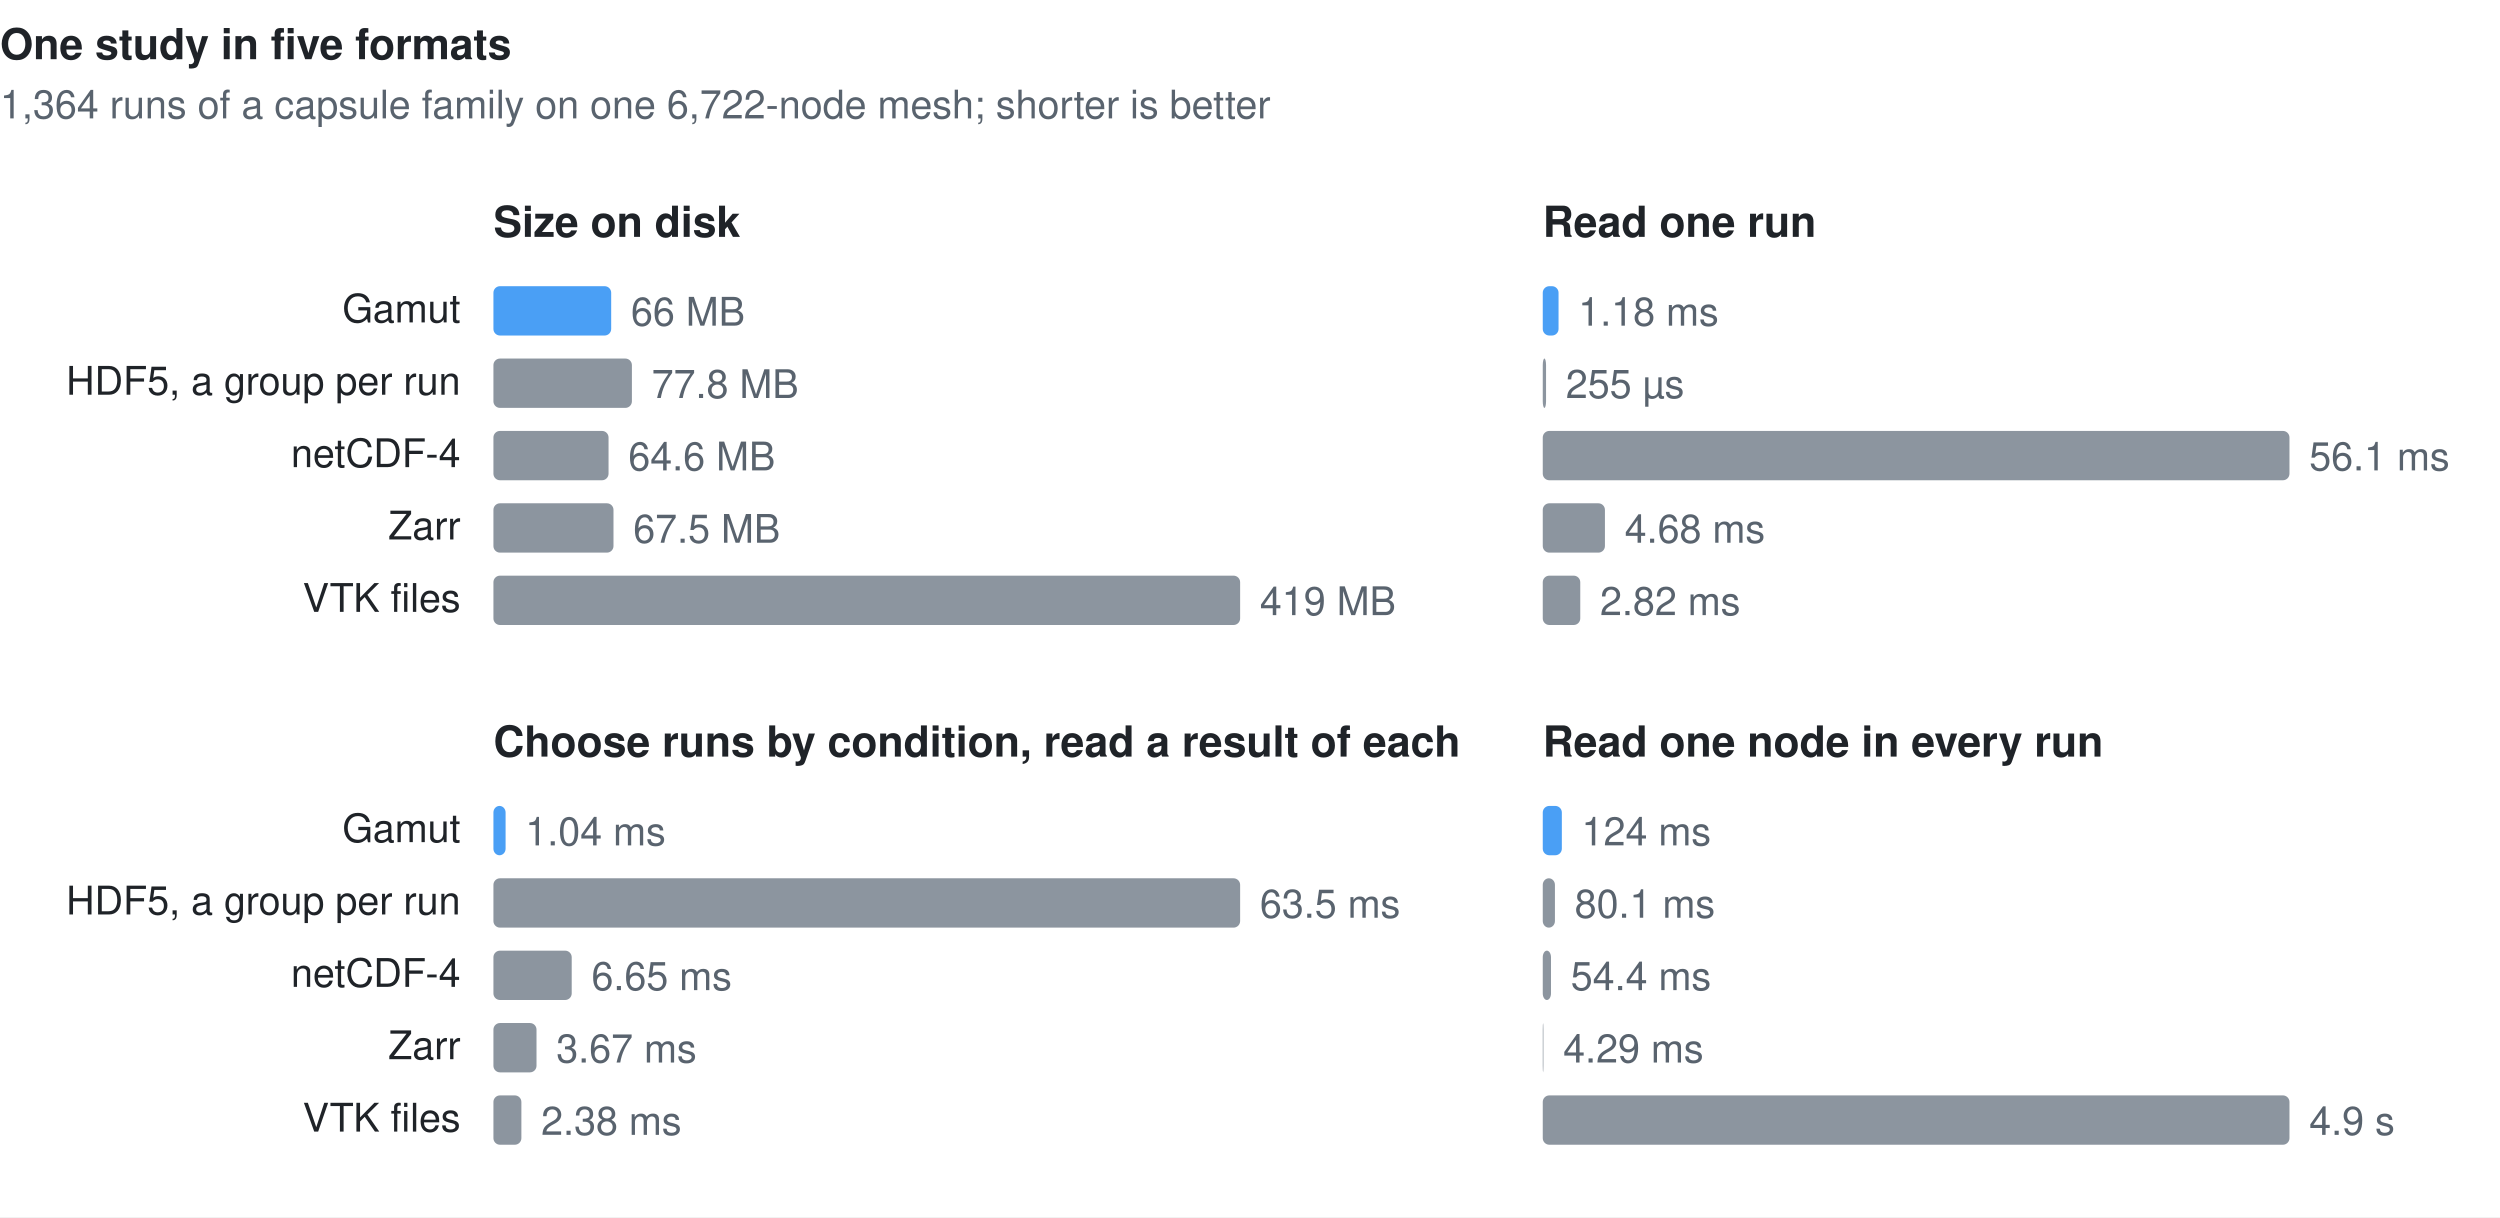
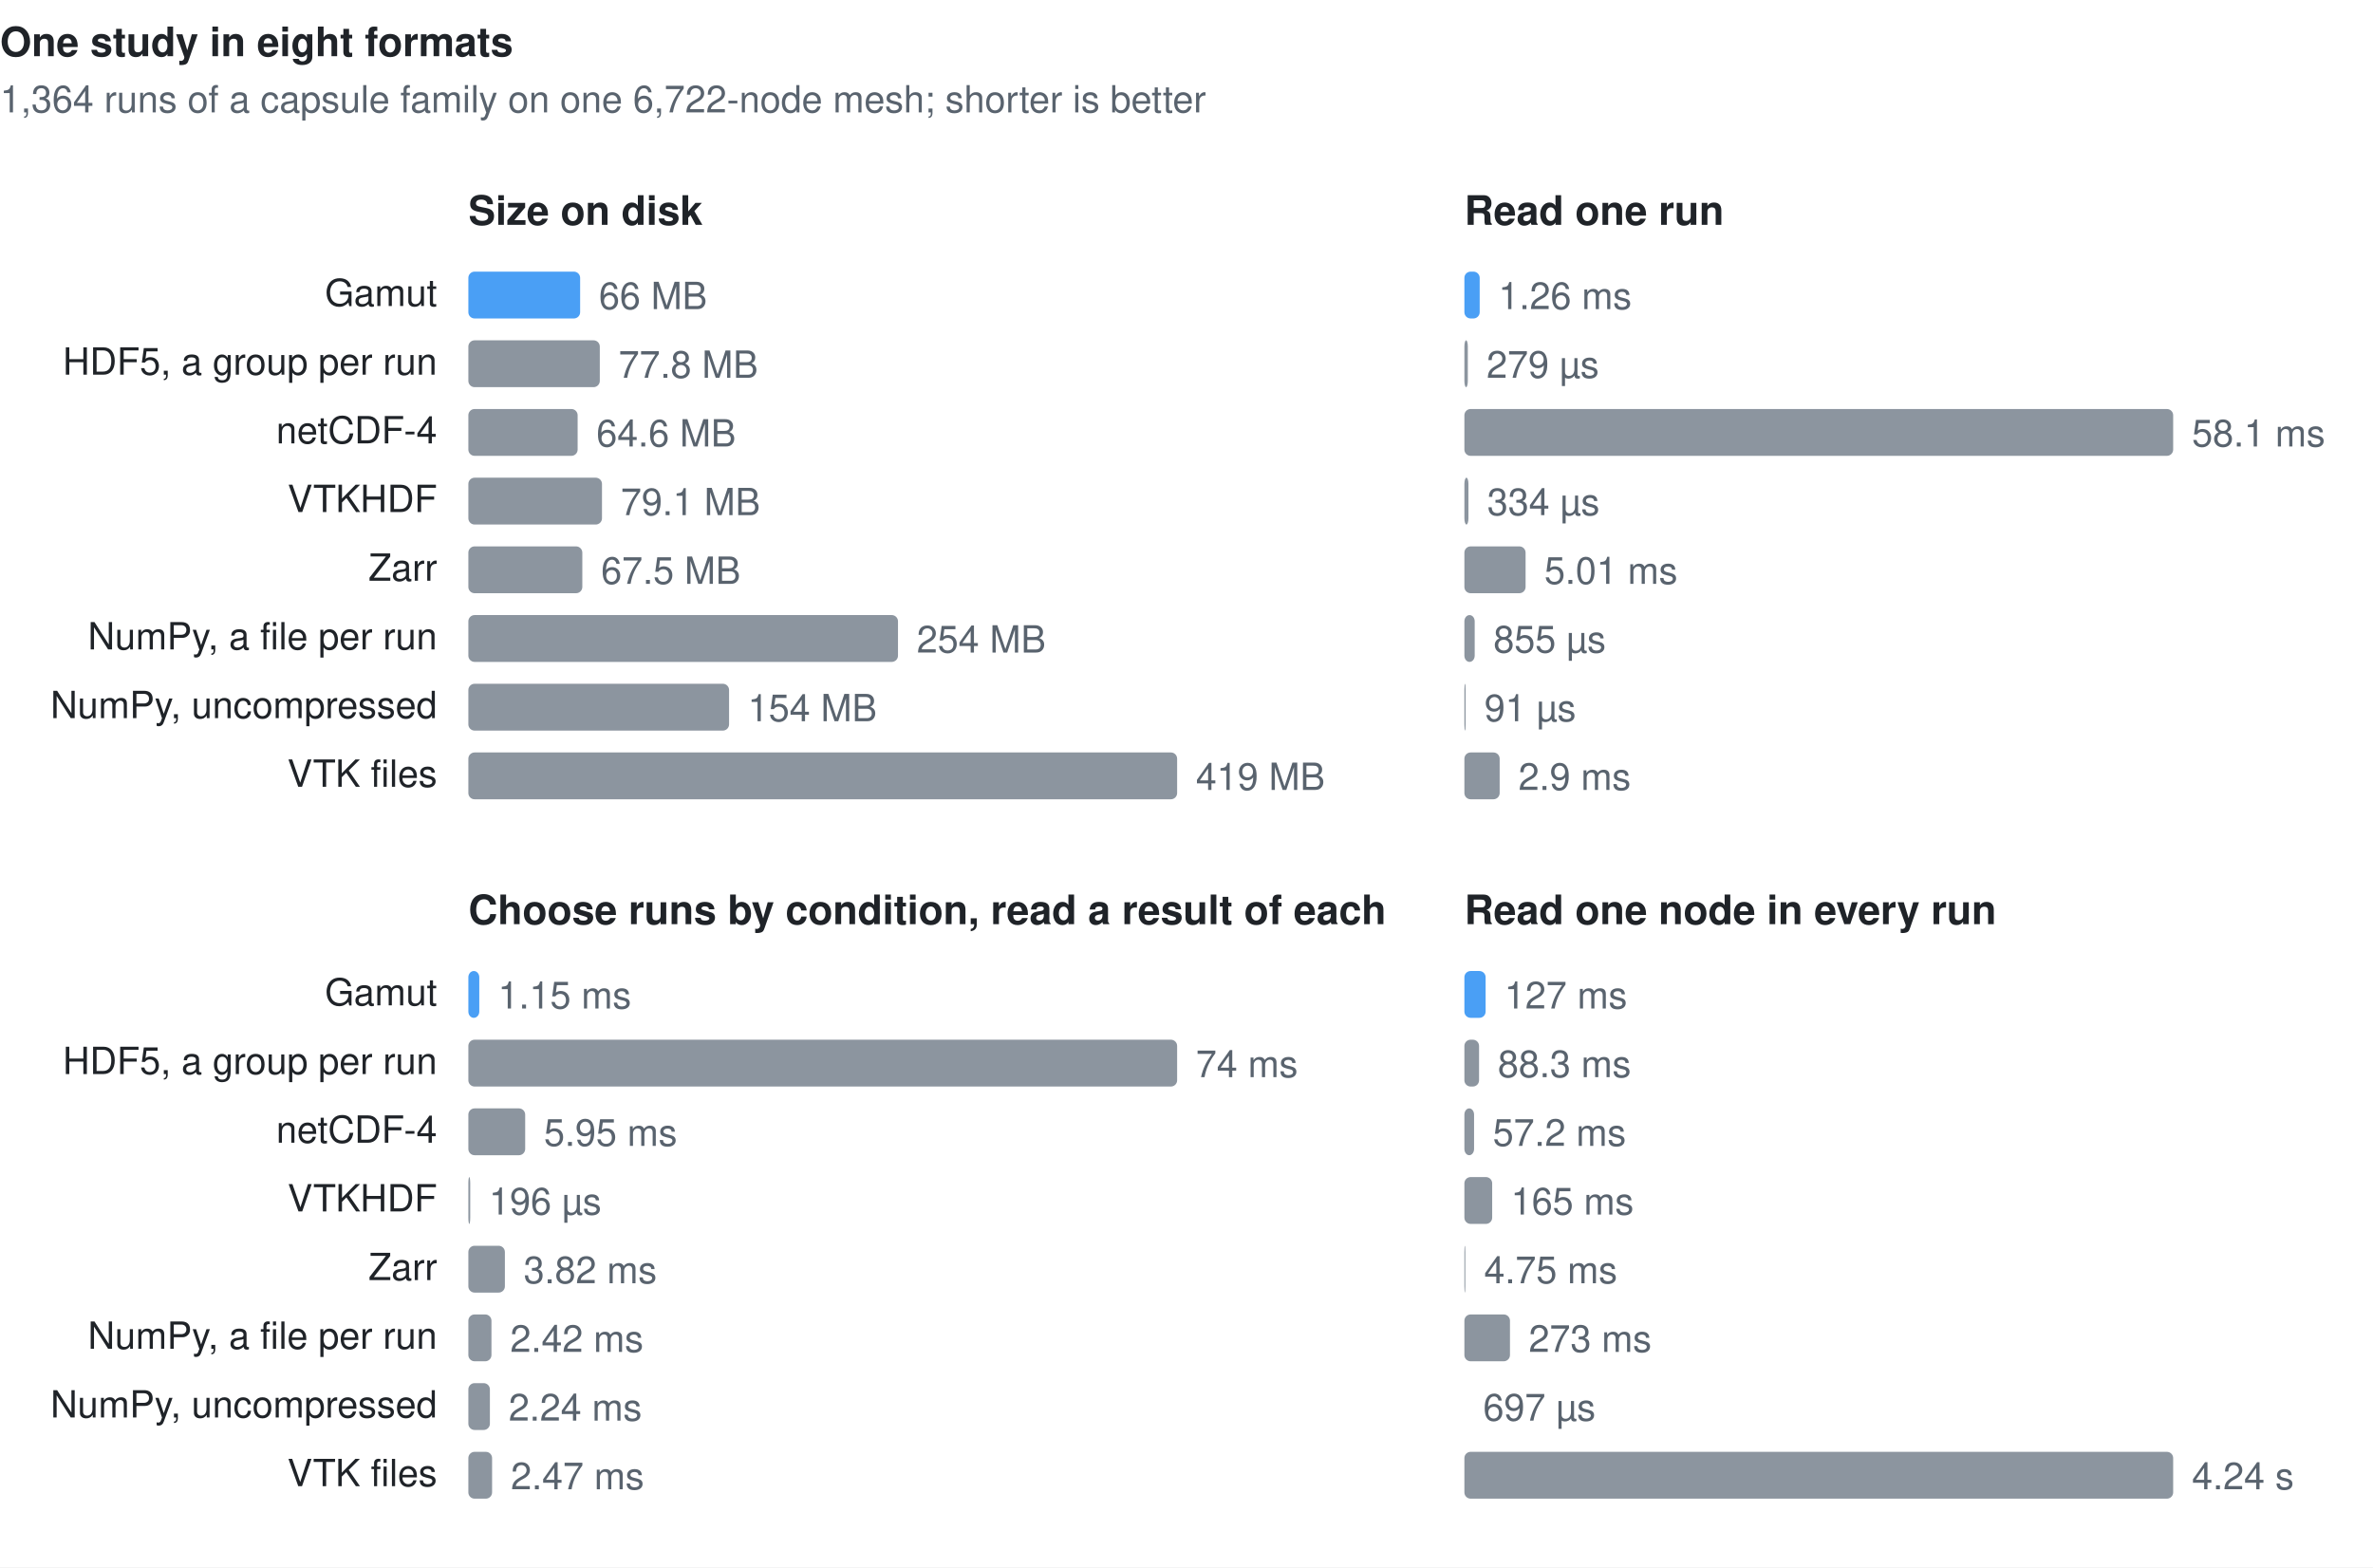
- <svg xmlns="http://www.w3.org/2000/svg" viewBox="0 0 760 370" width="760" height="370" role="img" aria-label="Size and read times of one study in eight formats">
+ <svg xmlns="http://www.w3.org/2000/svg" viewBox="0 0 760 502" width="760" height="502" role="img" aria-label="Size and read times of one study in eight formats">
  <style>
    .ink { fill: #1F2328; } .soft { fill: #59636E; } .grid { stroke: #D0D7DE; stroke-width: 1; }
    .bar { fill: #8C959F; } .ours { fill: #4A9FF5; } .page { fill: #FFFFFF; }
    @media (prefers-color-scheme: dark) {
      .page { fill: #0D1117; } .ink { fill: #E6EDF3; } .soft { fill: #9198A1; } .grid { stroke: #30363D; } .bar { fill: #6E7681; }
    }
    text { font-family: -apple-system, BlinkMacSystemFont, 'Segoe UI', Helvetica, Arial, sans-serif; font-size: 12px; }
    .h { font-size: 13px; font-weight: 600; }
  </style>
  <rect class="page" width="100%" height="100%" />
-   <text class="ink h" x="0" y="18">One study in five formats</text>
+   <text class="ink h" x="0" y="18">One study in eight formats</text>
  <text class="soft" x="0" y="36">1,364 runs of a capsule family on one 6,722-node mesh; shorter is better</text>
  <text class="ink" x="140" y="98" text-anchor="end">Gamut</text>
  <text class="ink" x="140" y="120" text-anchor="end">HDF5, a group per run</text>
  <text class="ink" x="140" y="142" text-anchor="end">netCDF-4</text>
-   <text class="ink" x="140" y="164" text-anchor="end">Zarr</text>
-   <text class="ink" x="140" y="186" text-anchor="end">VTK files</text>
+   <text class="ink" x="140" y="164" text-anchor="end">VTKHDF</text>
+   <text class="ink" x="140" y="186" text-anchor="end">Zarr</text>
+   <text class="ink" x="140" y="208" text-anchor="end">NumPy, a file per run</text>
+   <text class="ink" x="140" y="230" text-anchor="end">NumPy, uncompressed</text>
+   <text class="ink" x="140" y="252" text-anchor="end">VTK files</text>
  <text class="ink h" x="150.0" y="72">Size on disk</text>
  <rect class="ours" x="150.0" y="87" width="35.8" height="15" rx="2" />
  <text class="soft" x="191.8" y="99">66 MB</text>
  <rect class="bar" x="150.0" y="109" width="42.1" height="15" rx="2" />
  <text class="soft" x="198.1" y="121">77.8 MB</text>
  <rect class="bar" x="150.0" y="131" width="35.0" height="15" rx="2" />
  <text class="soft" x="191.0" y="143">64.6 MB</text>
-   <rect class="bar" x="150.0" y="153" width="36.5" height="15" rx="2" />
-   <text class="soft" x="192.5" y="165">67.5 MB</text>
-   <rect class="bar" x="150.0" y="175" width="227.0" height="15" rx="2" />
-   <text class="soft" x="383.0" y="187">419 MB</text>
+   <rect class="bar" x="150.0" y="153" width="42.8" height="15" rx="2" />
+   <text class="soft" x="198.8" y="165">79.1 MB</text>
+   <rect class="bar" x="150.0" y="175" width="36.5" height="15" rx="2" />
+   <text class="soft" x="192.5" y="187">67.5 MB</text>
+   <rect class="bar" x="150.0" y="197" width="137.6" height="15" rx="2" />
+   <text class="soft" x="293.6" y="209">254 MB</text>
+   <rect class="bar" x="150.0" y="219" width="83.5" height="15" rx="2" />
+   <text class="soft" x="239.5" y="231">154 MB</text>
+   <rect class="bar" x="150.0" y="241" width="227.0" height="15" rx="2" />
+   <text class="soft" x="383.0" y="253">419 MB</text>
  <text class="ink h" x="469.0" y="72">Read one run</text>
-   <rect class="ours" x="469.0" y="87" width="4.8" height="15" rx="2" />
-   <text class="soft" x="479.8" y="99">1.18 ms</text>
-   <rect class="bar" x="469.0" y="109" width="1.0" height="15" rx="2" />
-   <text class="soft" x="476.0" y="121">255 µs</text>
+   <rect class="ours" x="469.0" y="87" width="4.9" height="15" rx="2" />
+   <text class="soft" x="479.9" y="99">1.26 ms</text>
+   <rect class="bar" x="469.0" y="109" width="1.1" height="15" rx="2" />
+   <text class="soft" x="476.1" y="121">279 µs</text>
  <rect class="bar" x="469.0" y="131" width="227.0" height="15" rx="2" />
-   <text class="soft" x="702.0" y="143">56.1 ms</text>
-   <rect class="bar" x="469.0" y="153" width="18.9" height="15" rx="2" />
-   <text class="soft" x="493.9" y="165">4.68 ms</text>
-   <rect class="bar" x="469.0" y="175" width="11.4" height="15" rx="2" />
-   <text class="soft" x="486.4" y="187">2.82 ms</text>
-   <text class="ink" x="140" y="256" text-anchor="end">Gamut</text>
-   <text class="ink" x="140" y="278" text-anchor="end">HDF5, a group per run</text>
-   <text class="ink" x="140" y="300" text-anchor="end">netCDF-4</text>
-   <text class="ink" x="140" y="322" text-anchor="end">Zarr</text>
-   <text class="ink" x="140" y="344" text-anchor="end">VTK files</text>
-   <text class="ink h" x="150.0" y="230">Choose runs by condition, read a result of each</text>
-   <rect class="ours" x="150.0" y="245" width="3.7" height="15" rx="2" />
-   <text class="soft" x="159.7" y="257">1.04 ms</text>
-   <rect class="bar" x="150.0" y="267" width="227.0" height="15" rx="2" />
-   <text class="soft" x="383.0" y="279">63.5 ms</text>
-   <rect class="bar" x="150.0" y="289" width="23.8" height="15" rx="2" />
-   <text class="soft" x="179.8" y="301">6.65 ms</text>
-   <rect class="bar" x="150.0" y="311" width="13.1" height="15" rx="2" />
-   <text class="soft" x="169.1" y="323">3.67 ms</text>
-   <rect class="bar" x="150.0" y="333" width="8.5" height="15" rx="2" />
-   <text class="soft" x="164.5" y="345">2.38 ms</text>
-   <text class="ink h" x="469.0" y="230">Read one node in every run</text>
-   <rect class="ours" x="469.0" y="245" width="5.8" height="15" rx="2" />
-   <text class="soft" x="480.8" y="257">124 ms</text>
-   <rect class="bar" x="469.0" y="267" width="3.7" height="15" rx="2" />
-   <text class="soft" x="478.7" y="279">80.1 ms</text>
-   <rect class="bar" x="469.0" y="289" width="2.5" height="15" rx="2" />
-   <text class="soft" x="477.5" y="301">54.4 ms</text>
-   <rect class="bar" x="469.0" y="311" width="0.2" height="15" rx="2" />
-   <text class="soft" x="475.2" y="323">4.29 ms</text>
-   <rect class="bar" x="469.0" y="333" width="227.0" height="15" rx="2" />
-   <text class="soft" x="702.0" y="345">4.9 s</text>
+   <text class="soft" x="702.0" y="143">58.1 ms</text>
+   <rect class="bar" x="469.0" y="153" width="1.3" height="15" rx="2" />
+   <text class="soft" x="476.3" y="165">334 µs</text>
+   <rect class="bar" x="469.0" y="175" width="19.6" height="15" rx="2" />
+   <text class="soft" x="494.6" y="187">5.01 ms</text>
+   <rect class="bar" x="469.0" y="197" width="3.3" height="15" rx="2" />
+   <text class="soft" x="478.3" y="209">855 µs</text>
+   <rect class="bar" x="469.0" y="219" width="0.4" height="15" rx="2" />
+   <text class="soft" x="475.4" y="231">91 µs</text>
+   <rect class="bar" x="469.0" y="241" width="11.3" height="15" rx="2" />
+   <text class="soft" x="486.3" y="253">2.9 ms</text>
+   <text class="ink" x="140" y="322" text-anchor="end">Gamut</text>
+   <text class="ink" x="140" y="344" text-anchor="end">HDF5, a group per run</text>
+   <text class="ink" x="140" y="366" text-anchor="end">netCDF-4</text>
+   <text class="ink" x="140" y="388" text-anchor="end">VTKHDF</text>
+   <text class="ink" x="140" y="410" text-anchor="end">Zarr</text>
+   <text class="ink" x="140" y="432" text-anchor="end">NumPy, a file per run</text>
+   <text class="ink" x="140" y="454" text-anchor="end">NumPy, uncompressed</text>
+   <text class="ink" x="140" y="476" text-anchor="end">VTK files</text>
+   <text class="ink h" x="150.0" y="296">Choose runs by condition, read a result of each</text>
+   <rect class="ours" x="150.0" y="311" width="3.5" height="15" rx="2" />
+   <text class="soft" x="159.5" y="323">1.15 ms</text>
+   <rect class="bar" x="150.0" y="333" width="227.0" height="15" rx="2" />
+   <text class="soft" x="383.0" y="345">74 ms</text>
+   <rect class="bar" x="150.0" y="355" width="18.2" height="15" rx="2" />
+   <text class="soft" x="174.2" y="367">5.95 ms</text>
+   <rect class="bar" x="150.0" y="377" width="0.6" height="15" rx="2" />
+   <text class="soft" x="156.6" y="389">196 µs</text>
+   <rect class="bar" x="150.0" y="399" width="11.7" height="15" rx="2" />
+   <text class="soft" x="167.7" y="411">3.82 ms</text>
+   <rect class="bar" x="150.0" y="421" width="7.4" height="15" rx="2" />
+   <text class="soft" x="163.4" y="433">2.42 ms</text>
+   <rect class="bar" x="150.0" y="443" width="6.9" height="15" rx="2" />
+   <text class="soft" x="162.9" y="455">2.24 ms</text>
+   <rect class="bar" x="150.0" y="465" width="7.6" height="15" rx="2" />
+   <text class="soft" x="163.6" y="477">2.47 ms</text>
+   <text class="ink h" x="469.0" y="296">Read one node in every run</text>
+   <rect class="ours" x="469.0" y="311" width="6.8" height="15" rx="2" />
+   <text class="soft" x="481.8" y="323">127 ms</text>
+   <rect class="bar" x="469.0" y="333" width="4.7" height="15" rx="2" />
+   <text class="soft" x="479.7" y="345">88.3 ms</text>
+   <rect class="bar" x="469.0" y="355" width="3.1" height="15" rx="2" />
+   <text class="soft" x="478.1" y="367">57.2 ms</text>
+   <rect class="bar" x="469.0" y="377" width="8.9" height="15" rx="2" />
+   <text class="soft" x="483.9" y="389">165 ms</text>
+   <rect class="bar" x="469.0" y="399" width="0.3" height="15" rx="2" />
+   <text class="soft" x="475.3" y="411">4.75 ms</text>
+   <rect class="bar" x="469.0" y="421" width="14.6" height="15" rx="2" />
+   <text class="soft" x="489.6" y="433">273 ms</text>
+   <rect class="bar" x="469.0" y="443" width="0.0" height="15" rx="2" />
+   <text class="soft" x="475.0" y="455">697 µs</text>
+   <rect class="bar" x="469.0" y="465" width="227.0" height="15" rx="2" />
+   <text class="soft" x="702.0" y="477">4.24 s</text>
</svg>
